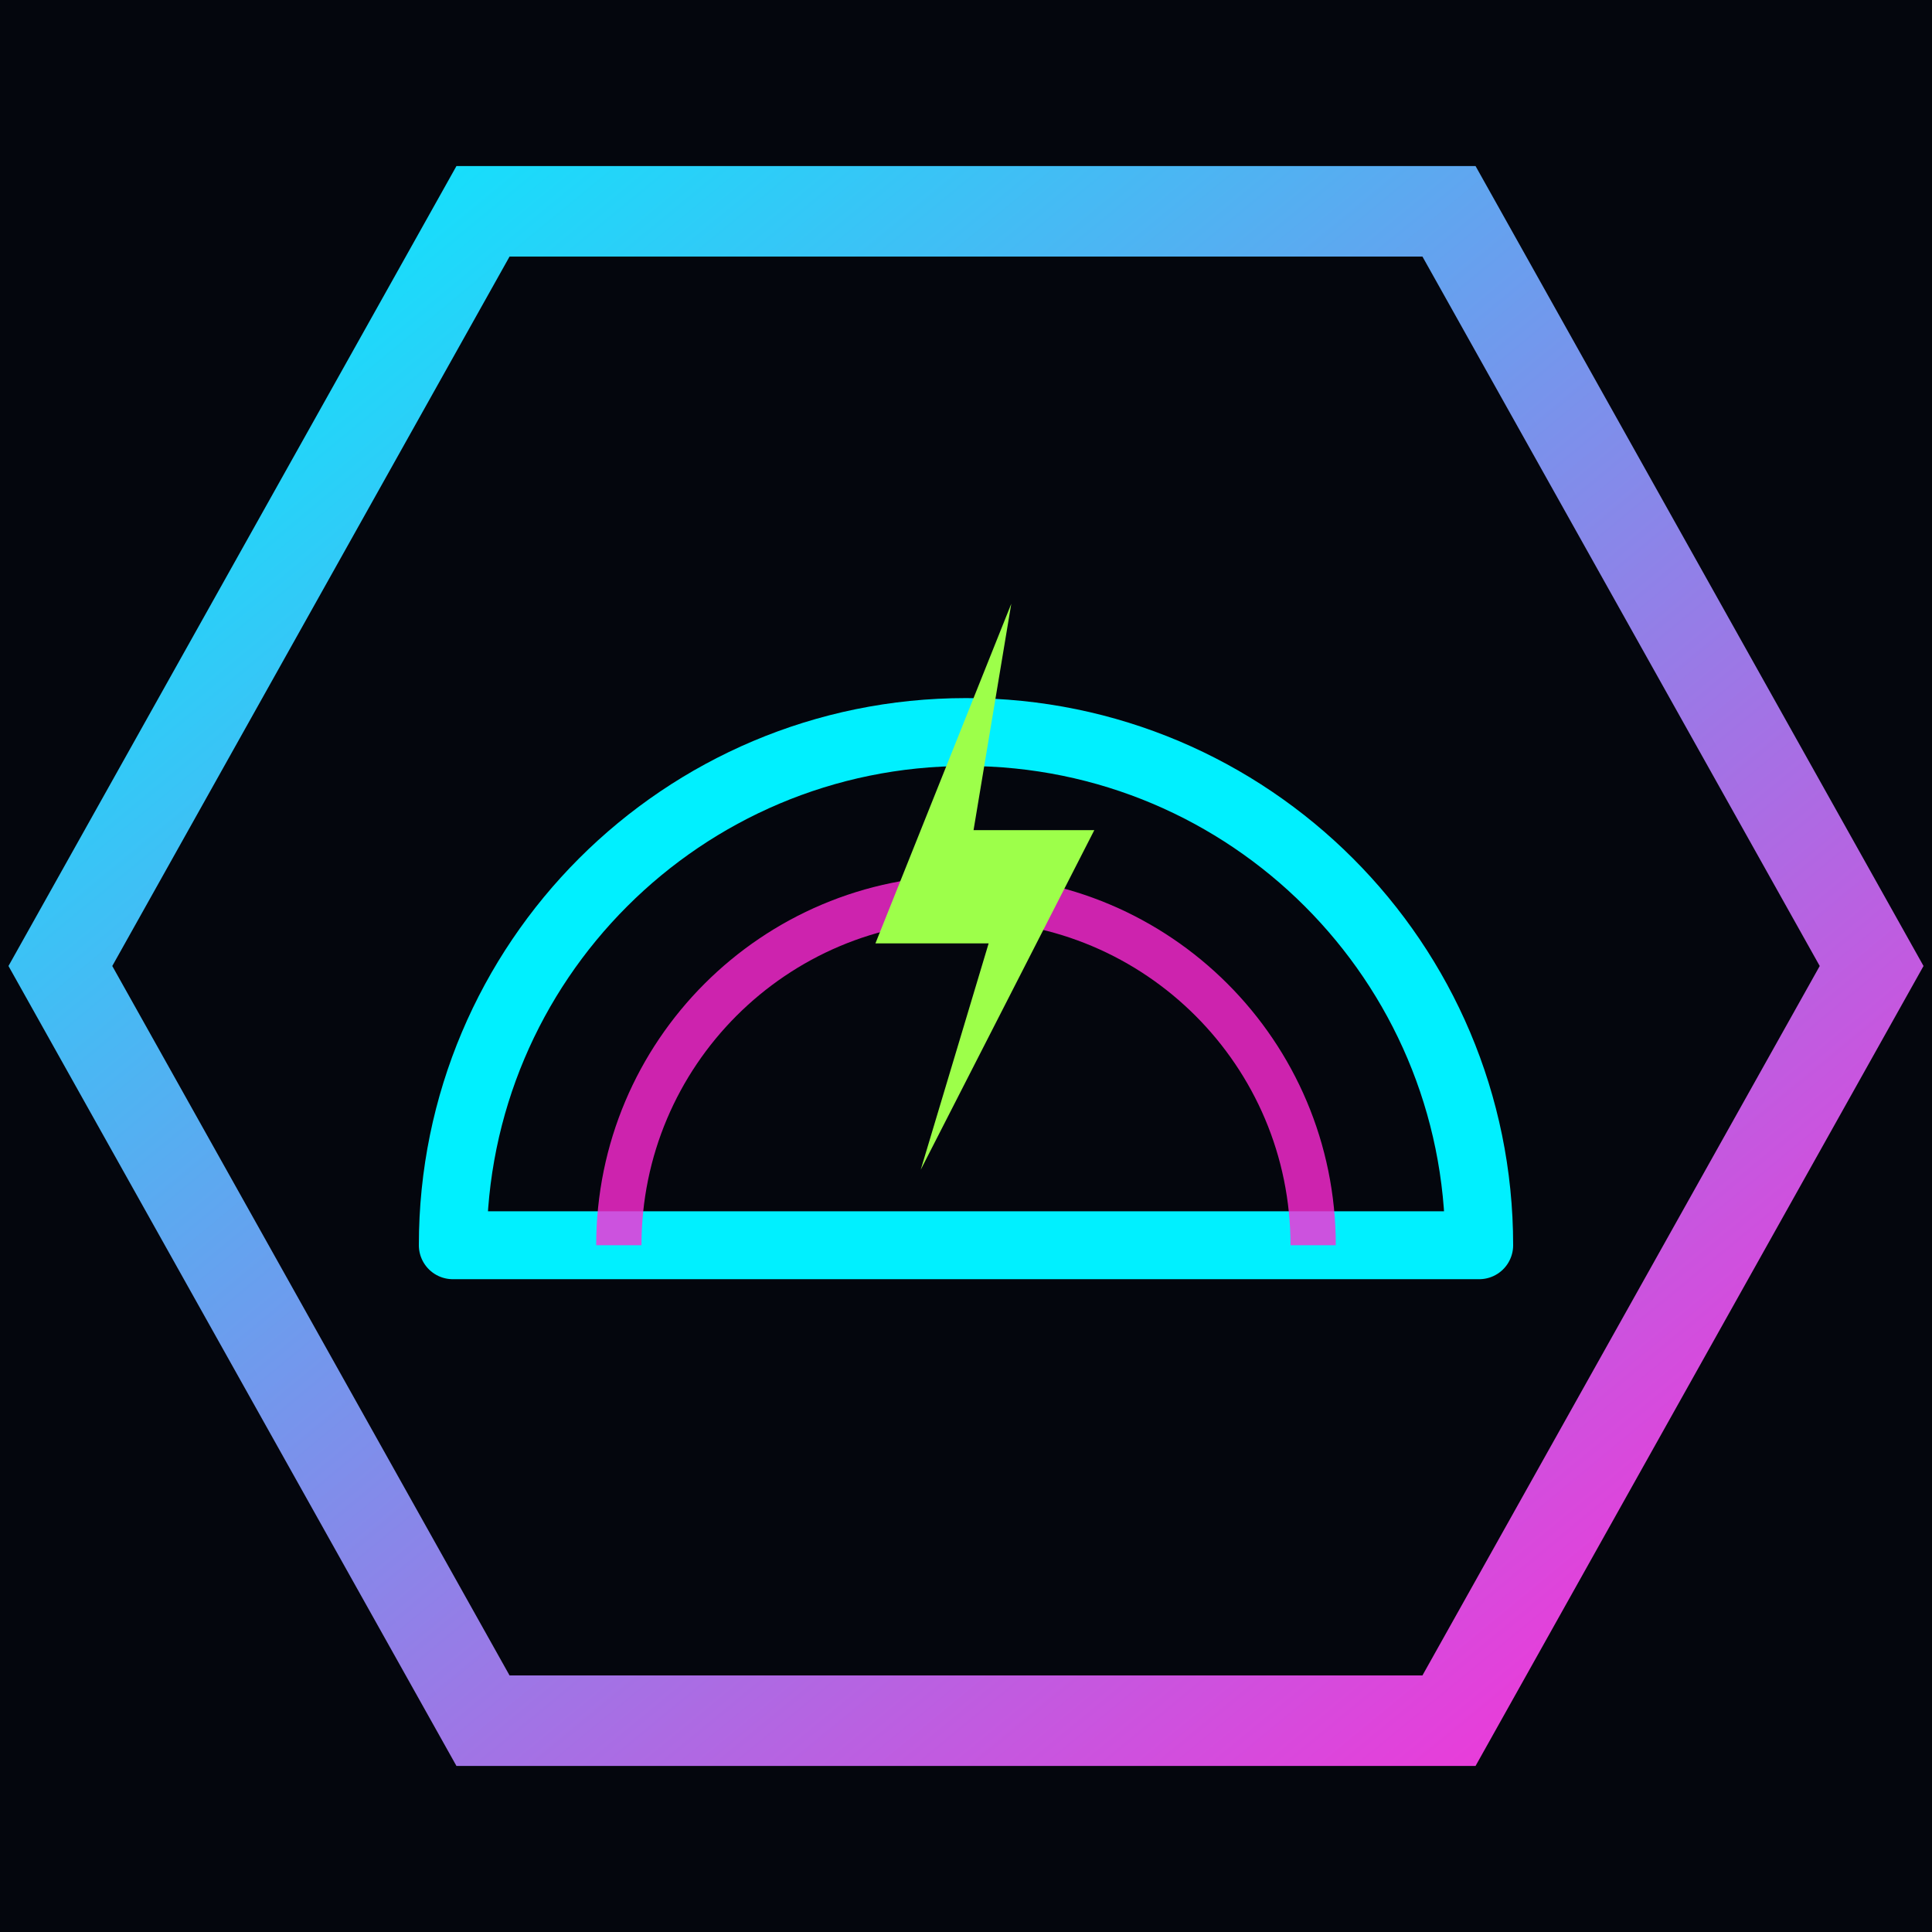
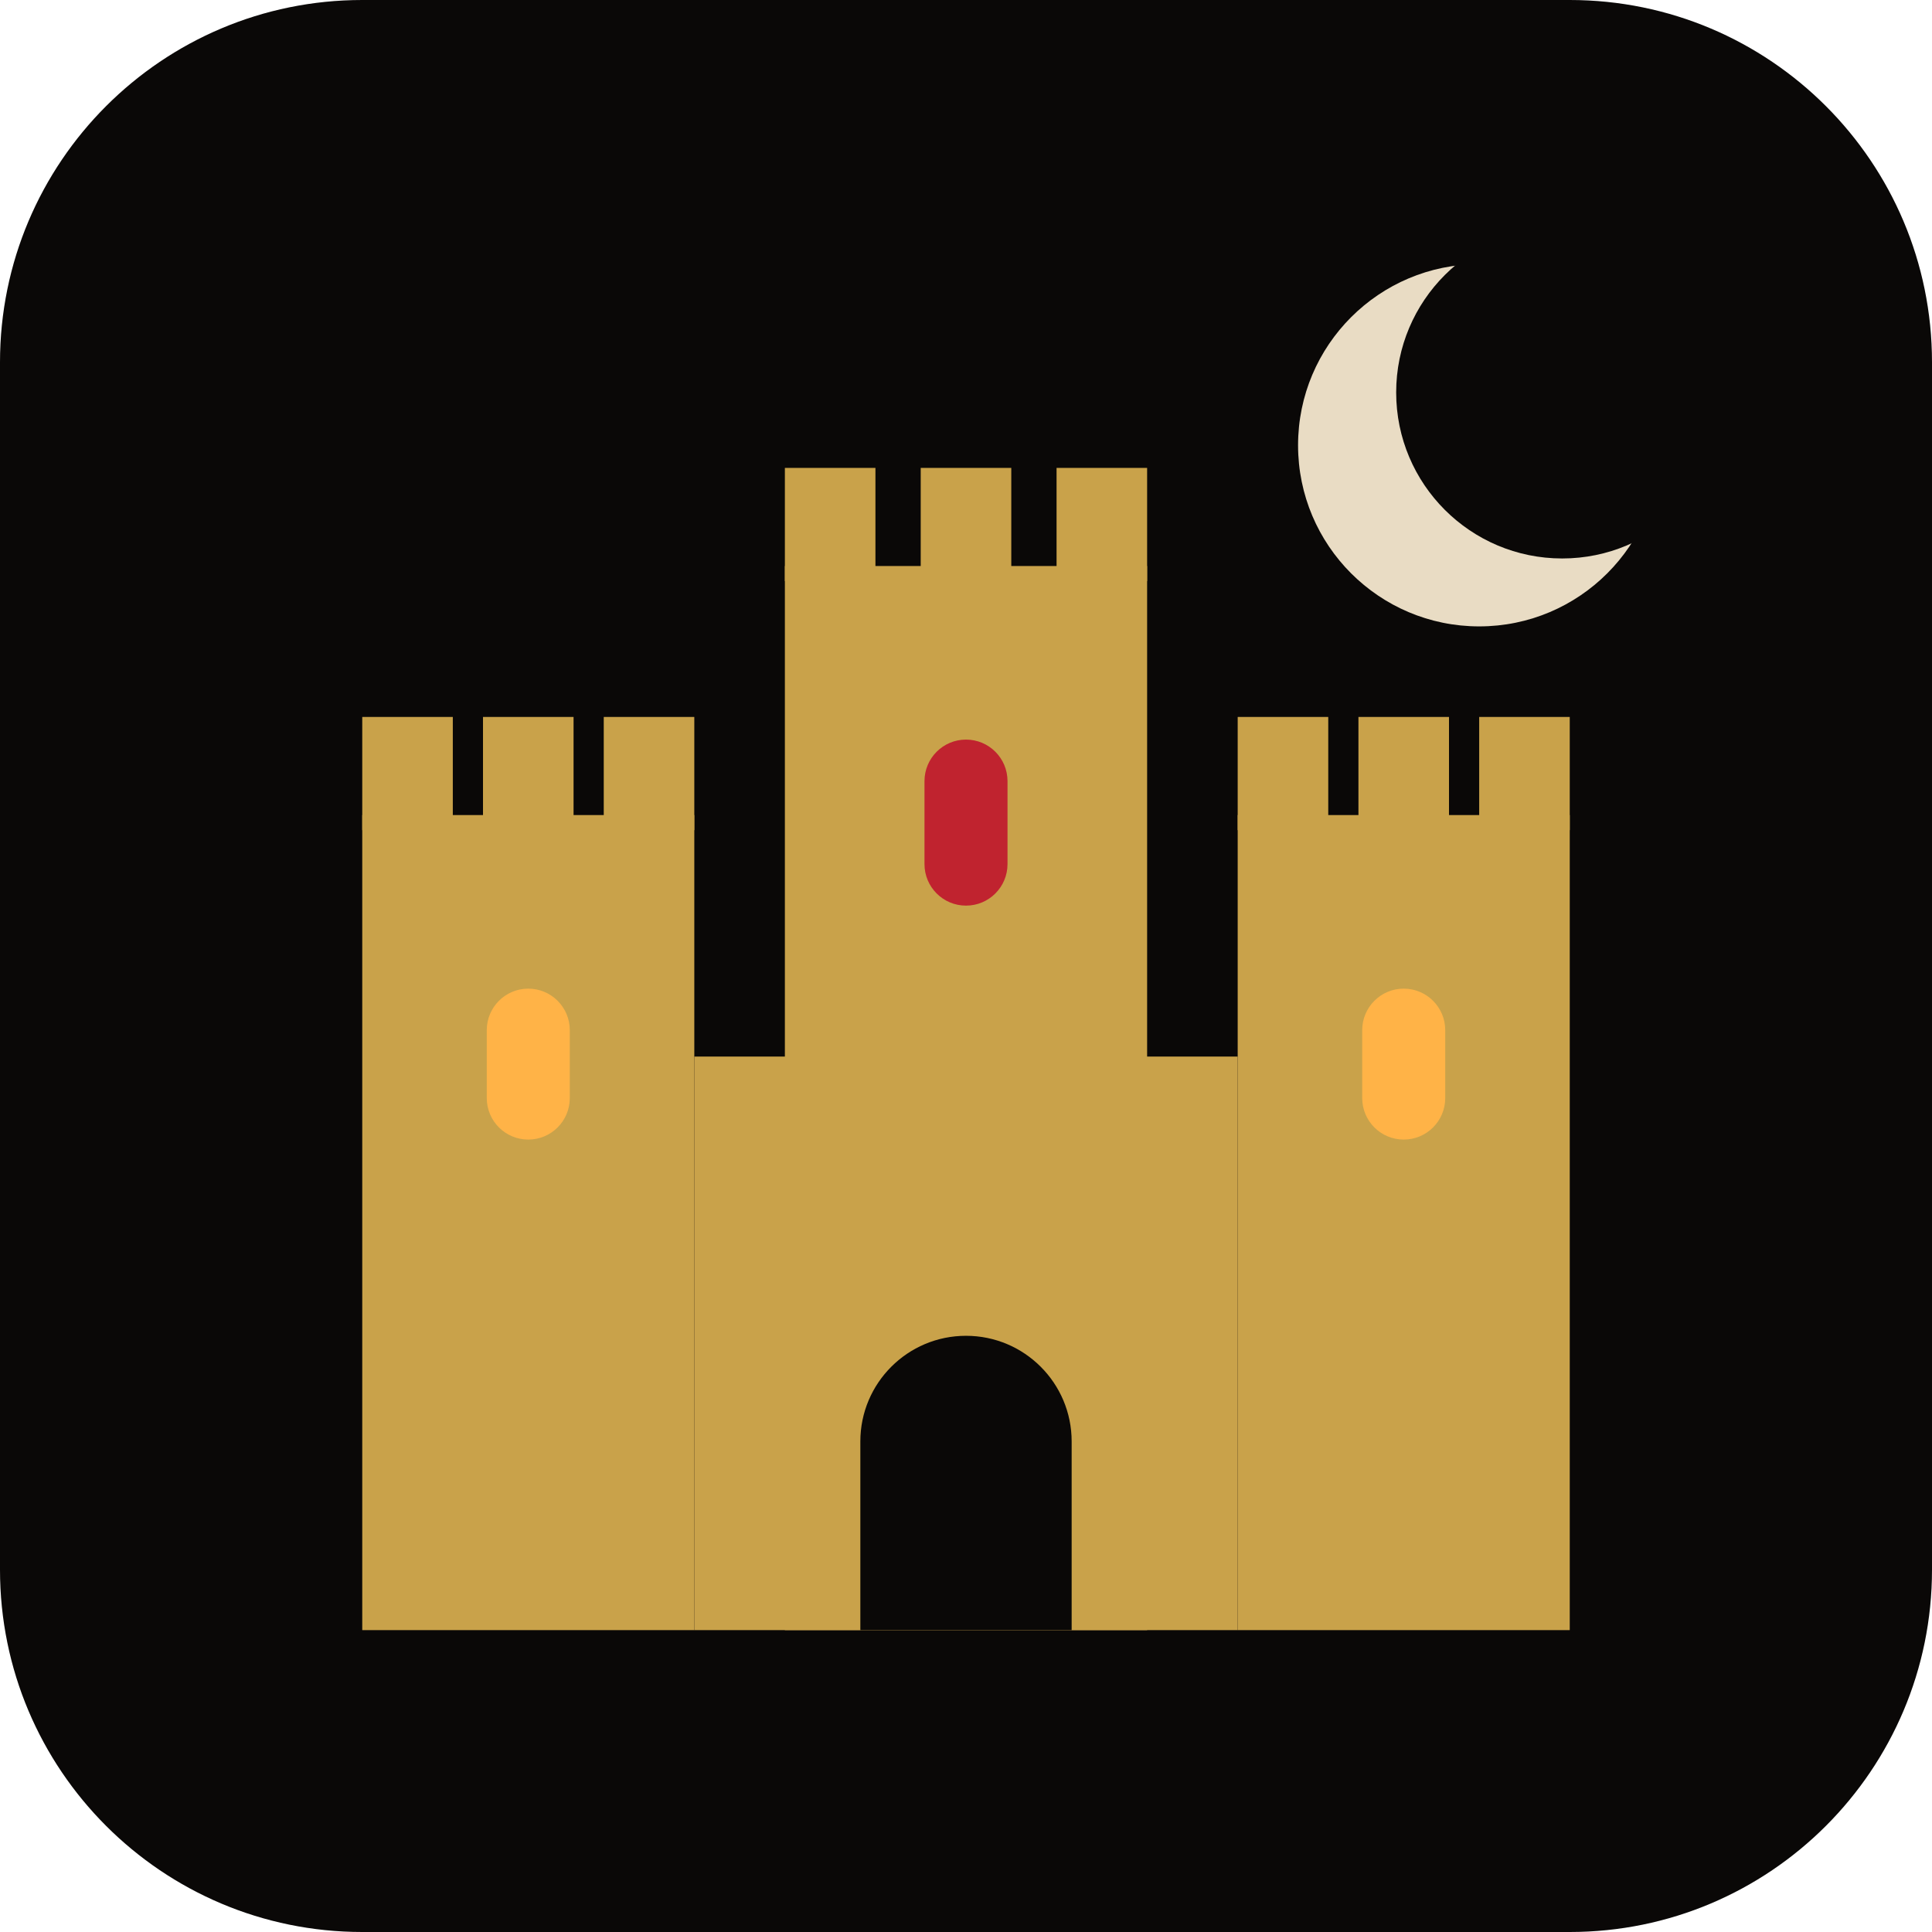
<svg xmlns="http://www.w3.org/2000/svg" viewBox="0 0 512 512">
-   <defs>
-     <linearGradient id="g" x1="0" y1="0" x2="1" y2="1">
-       <stop offset="0" stop-color="#00f0ff" />
-       <stop offset="1" stop-color="#ff2bd6" />
-     </linearGradient>
-   </defs>
-   <rect width="512" height="512" fill="#04060d" />
-   <polygon points="128,56 384,56 496,256 384,456 128,456 16,256" fill="none" stroke="url(#g)" stroke-width="24" />
-   <path d="M120 330 A136 136 0 0 1 392 330 Z" fill="none" stroke="#00f0ff" stroke-width="18" stroke-linejoin="round" />
-   <path d="M164 330 A92 92 0 0 1 348 330" fill="none" stroke="#ff2bd6" stroke-width="12" opacity=".8" />
-   <line x1="96" y1="330" x2="416" y2="330" stroke="url(#g)" stroke-width="18" stroke-linecap="round" />
-   <path d="M268 160 L232 250 H262 L244 310 L290 220 H258 Z" fill="#9dff4a" />
+   <rect width="512" height="512" rx="96" fill="#0a0807" />
+   <circle cx="392" cy="118" r="48" fill="#e9dcc4" />
+   <circle cx="414" cy="104" r="44" fill="#0a0807" />
+   <g fill="#c9a24a">
+     <rect x="96" y="216" width="88" height="216" />
+     <rect x="96" y="190" width="24" height="30" />
+     <rect x="128" y="190" width="24" height="30" />
+     <rect x="160" y="190" width="24" height="30" />
+     <rect x="328" y="216" width="88" height="216" />
+     <rect x="328" y="190" width="24" height="30" />
+     <rect x="360" y="190" width="24" height="30" />
+     <rect x="392" y="190" width="24" height="30" />
+     <rect x="184" y="280" width="144" height="152" />
+     <rect x="208" y="150" width="96" height="282" />
+     <rect x="208" y="124" width="24" height="30" />
+     <rect x="244" y="124" width="24" height="30" />
+     <rect x="280" y="124" width="24" height="30" />
+   </g>
+   <path d="M228 432v-50a28 28 0 0 1 56 0v50z" fill="#0a0807" />
+   <rect x="129" y="262" width="22" height="40" rx="11" fill="#ffb347" />
+   <rect x="361" y="262" width="22" height="40" rx="11" fill="#ffb347" />
+   <rect x="245" y="196" width="22" height="44" rx="11" fill="#c0232f" />
</svg>
